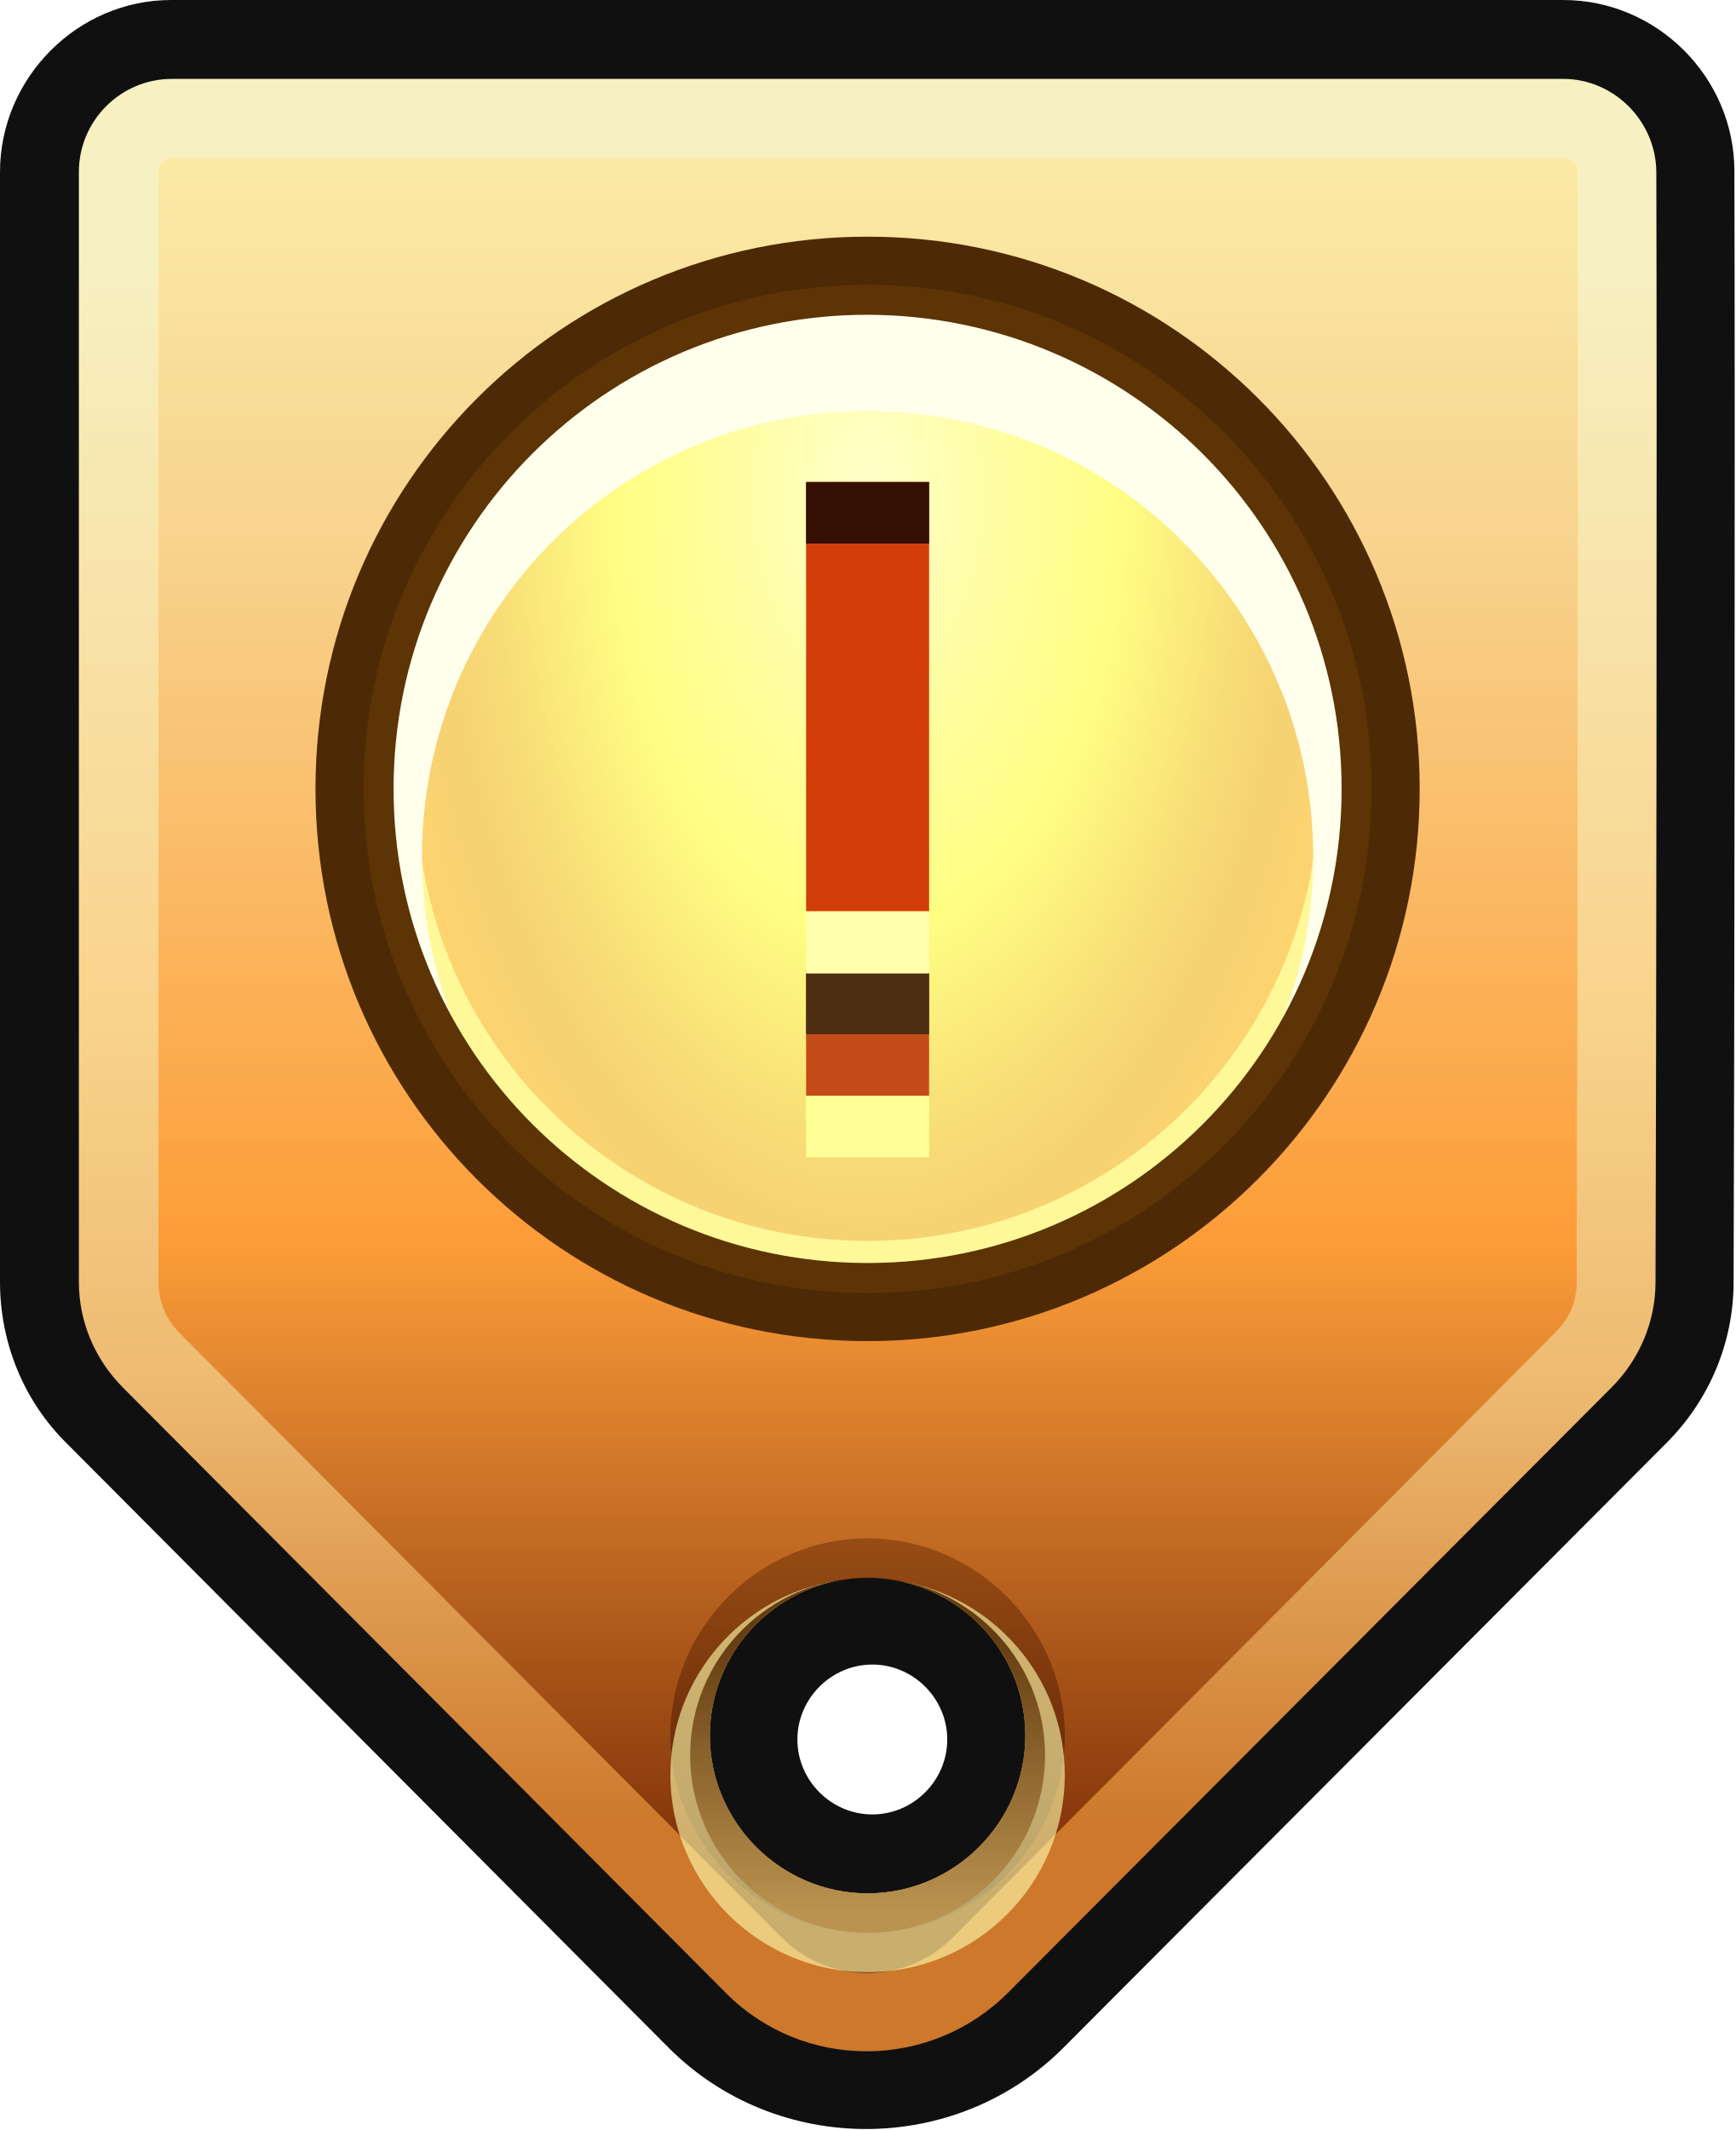
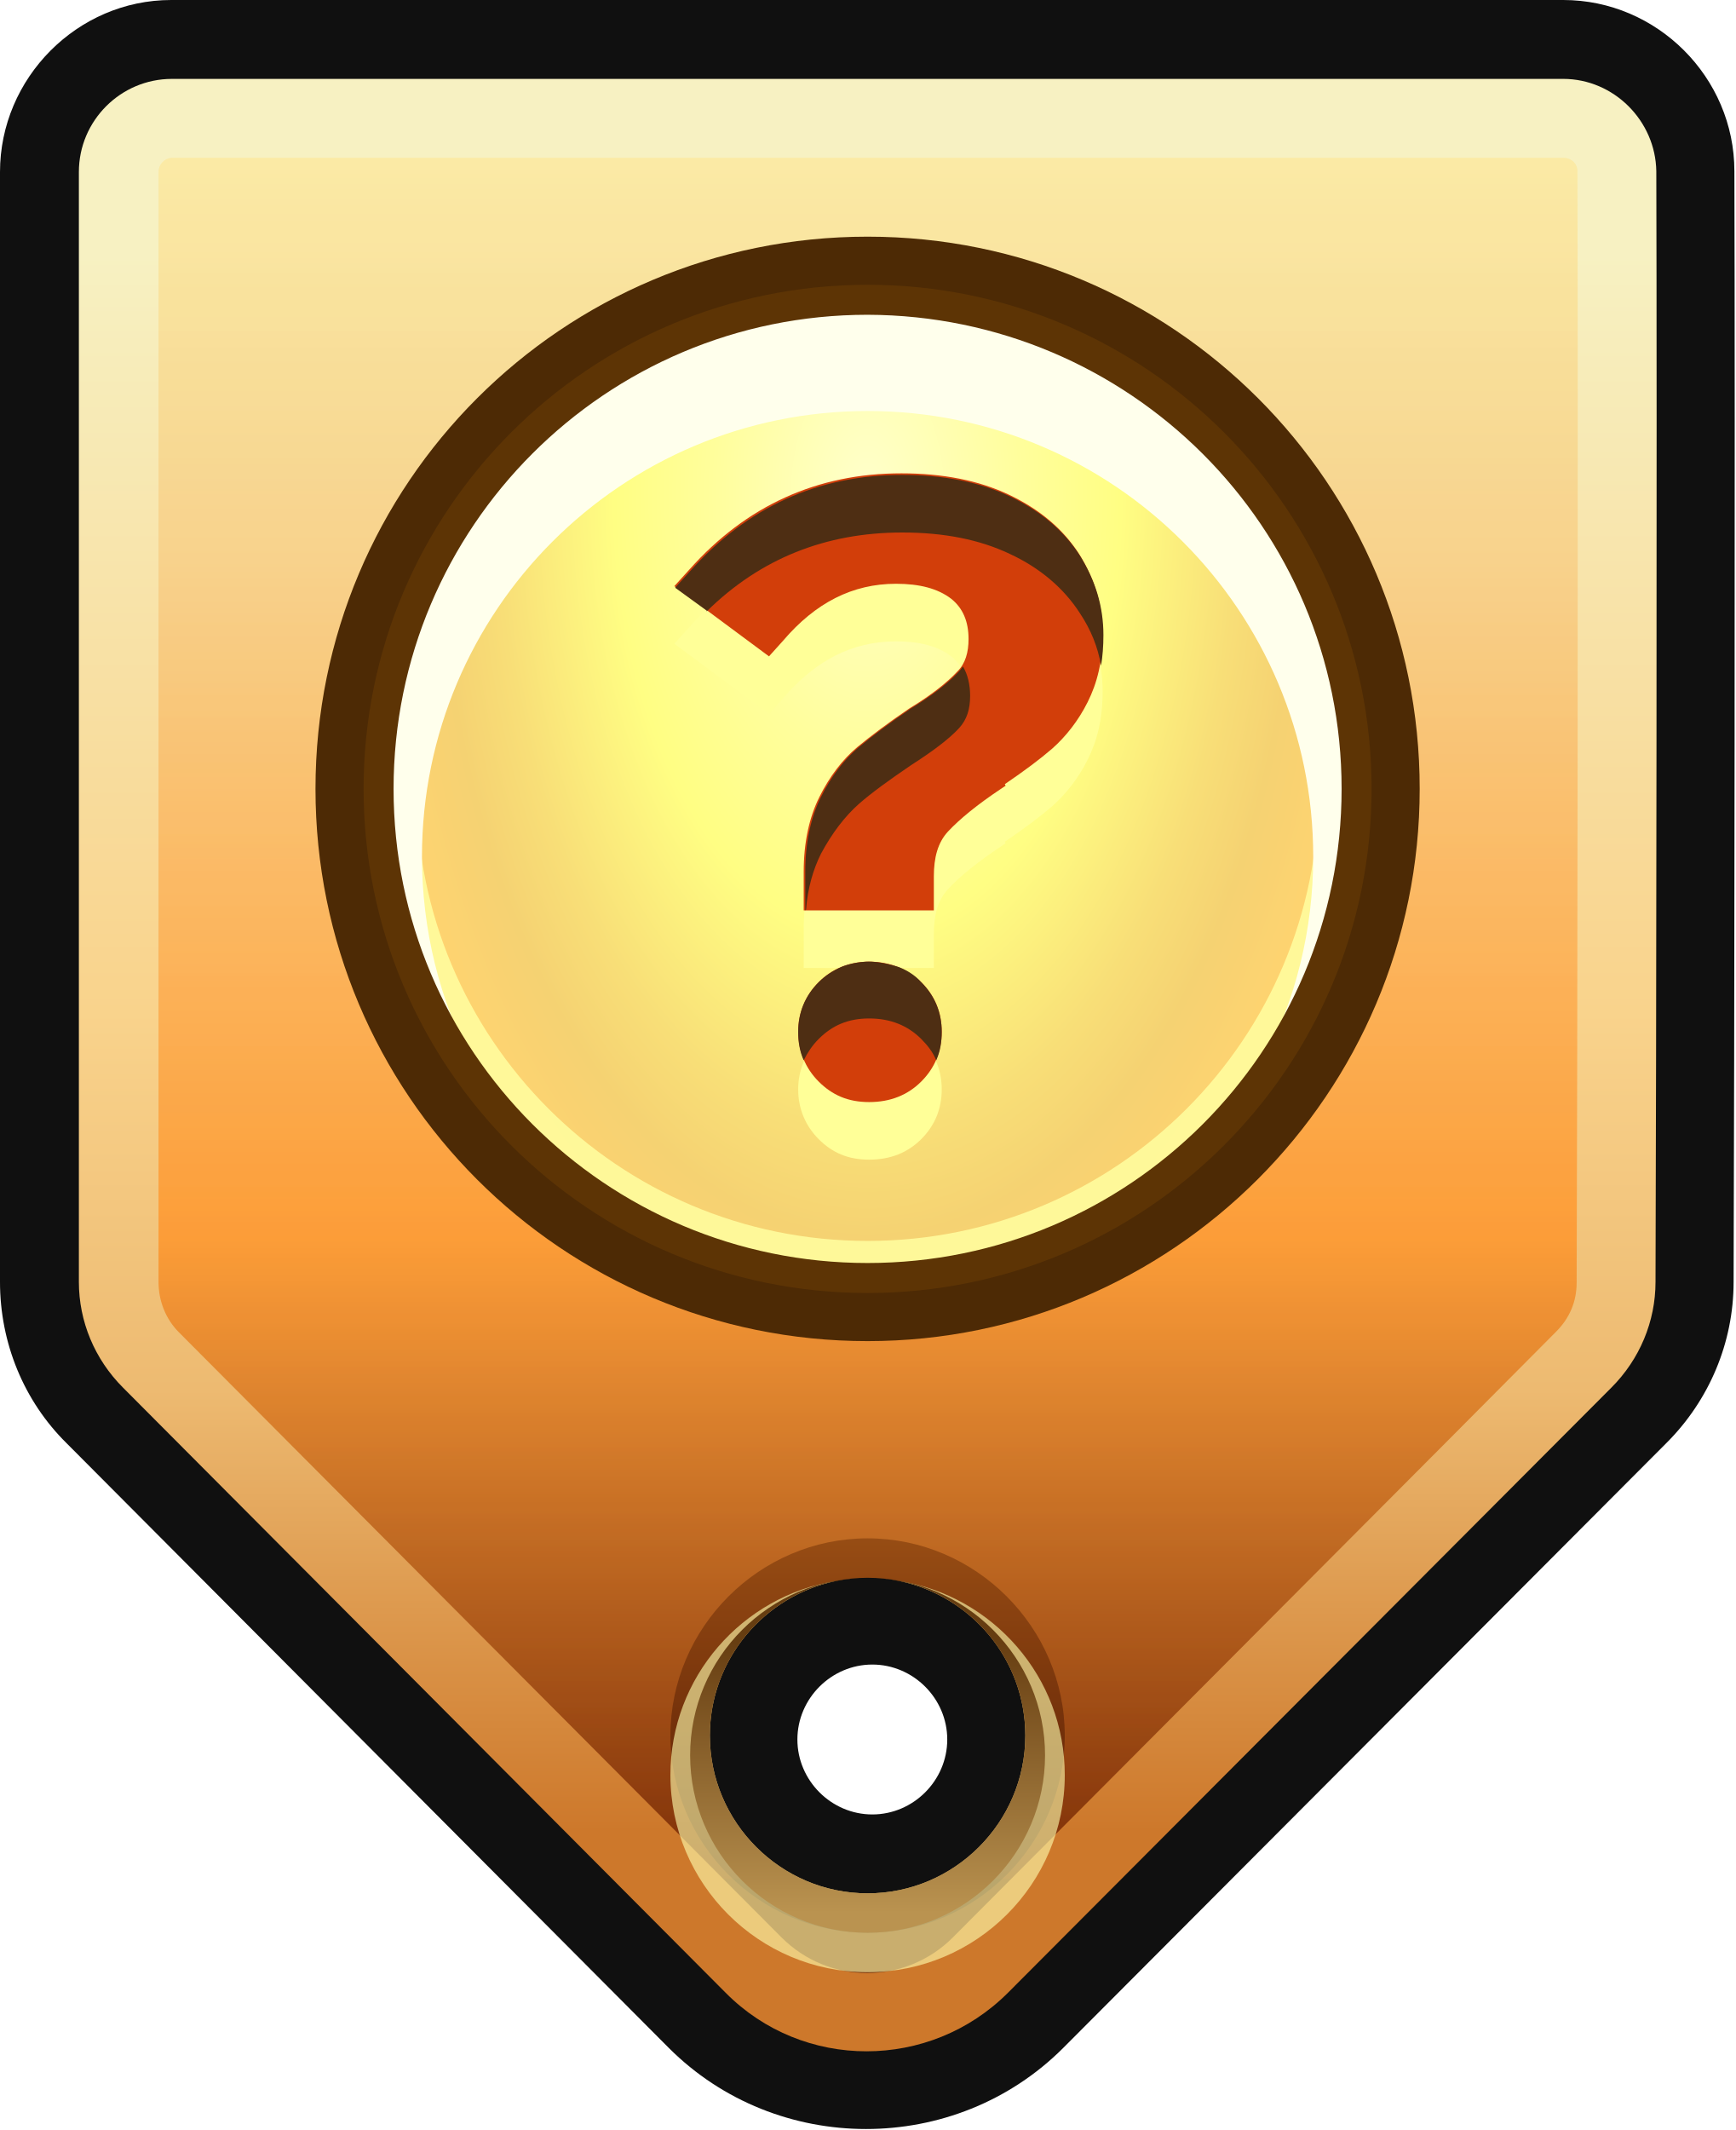
<svg xmlns="http://www.w3.org/2000/svg" id="Layer_1" data-name="Layer 1" width="22" height="27" viewBox="0 0 22 27">
  <defs>
    <style>
      .cls-1 {
        fill: #ffffa0;
      }

      .cls-2 {
+         fill: #4d2a05;
+       }
+ 
+       .cls-3 {
        fill: #d23e0a;
      }

-       .cls-3 {
-         fill: #4d2a05;
+       .cls-3, .cls-4, .cls-5, .cls-6, .cls-7 {
+         fill-rule: evenodd;
      }

      .cls-4 {
        fill: #101010;
      }

-       .cls-4, .cls-5 {
-         fill-rule: evenodd;
-       }
- 
-       .cls-6 {
+       .cls-8 {
        fill: #5d3405;
      }

-       .cls-7 {
+       .cls-9 {
        fill: url(#radial-gradient);
      }

-       .cls-8 {
+       .cls-10 {
        fill: url(#linear-gradient-3);
      }

-       .cls-9 {
+       .cls-11 {
        fill: url(#linear-gradient-2);
        opacity: .8;
      }

-       .cls-10 {
+       .cls-12 {
        opacity: .85;
      }

      .cls-5 {
        fill: #ffffec;
      }

-       .cls-11 {
-         fill: #351003;
-       }
- 
-       .cls-12 {
-         fill: #ffffac;
+       .cls-6 {
+         fill: #ffff98;
      }

      .cls-13 {
        fill: #ffffaf;
        opacity: .61;
      }

      .cls-14 {
-         fill: #c44c18;
+         fill: url(#linear-gradient);
      }

-       .cls-15 {
-         fill: #ffff98;
-       }
- 
-       .cls-16 {
+       .cls-7 {
        fill: #4e2e13;
-       }
- 
-       .cls-17 {
-         fill: url(#linear-gradient);
      }
    </style>
    <linearGradient id="linear-gradient" x1="11" y1="23.22" x2="11" y2="3.22" gradientUnits="userSpaceOnUse">
      <stop offset="0" stop-color="#cd782b" />
      <stop offset=".28" stop-color="#edba71" />
      <stop offset=".52" stop-color="#f9d38c" />
      <stop offset=".96" stop-color="#f7eebd" />
      <stop offset="1" stop-color="#f7f1c2" />
    </linearGradient>
    <linearGradient id="linear-gradient-2" x1="11" y1="-1.51" x2="11" y2="23.82" gradientUnits="userSpaceOnUse">
      <stop offset="0" stop-color="#fffbaf" />
      <stop offset=".34" stop-color="#f7cd84" />
      <stop offset=".68" stop-color="#ff9327" />
      <stop offset="1" stop-color="#691d00" />
      <stop offset="1" stop-color="#5c1d00" />
    </linearGradient>
    <linearGradient id="linear-gradient-3" x1="11" y1="24.25" x2="11" y2="20.77" gradientUnits="userSpaceOnUse">
      <stop offset="0" stop-color="#ba9350" />
      <stop offset="1" stop-color="#663d11" />
    </linearGradient>
    <radialGradient id="radial-gradient" cx="11" cy="174.57" fx="11" fy="174.57" r="7.47" gradientTransform="translate(0 308.27) scale(1 -1.73)" gradientUnits="userSpaceOnUse">
      <stop offset="0" stop-color="#ffffcb" />
      <stop offset=".26" stop-color="#fffe9c" />
      <stop offset=".43" stop-color="#fffe83" />
      <stop offset=".63" stop-color="#f8de77" />
      <stop offset=".73" stop-color="#f5d272" />
      <stop offset=".86" stop-color="#ffd370" />
    </radialGradient>
  </defs>
  <path class="cls-4" d="M11.06,23c.52,0,.95-.43.95-.95,0-.52-.43-.95-.95-.95s-.95.43-.95.95.43.95.95.95ZM2.17,0h17.65c1.19,0,2.17.98,2.17,2.17.01,3.14,0,11.58-.01,14.08,0,.77-.31,1.5-.85,2.04l-7.65,7.67c-1.37,1.37-3.63,1.37-5,0L.85,18.3C.3,17.76,0,17.02,0,16.25V2.18C0,.99.98,0,2.17,0Z" />
-   <path class="cls-17" d="M11,24.5c1.37,0,2.5-1.13,2.5-2.5s-1.13-2.5-2.5-2.5-2.5,1.13-2.5,2.5,1.13,2.5,2.5,2.5ZM1,2.18c0-.65.53-1.18,1.18-1.18h17.64c.64,0,1.17.53,1.18,1.17.01,3.1,0,11.48-.01,14.08,0,.5-.2.98-.56,1.34l-7.65,7.67c-.99.99-2.6.99-3.58,0l-7.64-7.67c-.36-.36-.56-.84-.56-1.34V2.18Z" />
-   <path class="cls-9" d="M11,24c1.1,0,2-.9,2-2s-.9-2-2-2-2,.9-2,2,.9,2,2,2ZM2.18,2h17.64c.1,0,.18.07.18.17.01,3.14,0,11.59-.01,14.09,0,.24-.09.45-.26.62-1.11,1.12-5.57,5.59-7.65,7.68-.6.6-1.57.6-2.17,0l-7.64-7.67c-.17-.17-.26-.4-.26-.64V2.18c0-.1.08-.18.18-.18Z" />
+   <path class="cls-14" d="M11,24.5c1.37,0,2.5-1.13,2.5-2.5s-1.13-2.5-2.5-2.5-2.5,1.13-2.5,2.5,1.13,2.5,2.5,2.5ZM1,2.18c0-.65.53-1.18,1.18-1.18h17.64c.64,0,1.17.53,1.18,1.17.01,3.1,0,11.48-.01,14.08,0,.5-.2.98-.56,1.34l-7.65,7.67c-.99.99-2.6.99-3.58,0l-7.64-7.67c-.36-.36-.56-.84-.56-1.34V2.18Z" />
+   <path class="cls-11" d="M11,24c1.1,0,2-.9,2-2s-.9-2-2-2-2,.9-2,2,.9,2,2,2ZM2.18,2h17.64c.1,0,.18.07.18.17.01,3.14,0,11.59-.01,14.09,0,.24-.09.45-.26.62-1.11,1.12-5.57,5.59-7.65,7.68-.6.6-1.57.6-2.17,0l-7.64-7.67c-.17-.17-.26-.4-.26-.64V2.18c0-.1.08-.18.18-.18Z" />
  <path class="cls-13" d="M11.4,20.04c.91.19,1.6.99,1.6,1.96,0,1.1-.9,2-2,2s-2-.9-2-2c0-.97.69-1.77,1.6-1.96-1.19.19-2.1,1.22-2.1,2.46,0,1.38,1.12,2.5,2.5,2.5s2.5-1.12,2.5-2.5c0-1.24-.91-2.27-2.1-2.46Z" />
-   <path class="cls-8" d="M11,20c1.24,0,2.25,1.01,2.25,2.25s-1.01,2.25-2.25,2.25-2.25-1.01-2.25-2.25,1.01-2.25,2.25-2.25c-1.1,0-2,.9-2,2s.9,2,2,2,2-.9,2-2-.9-2-2-2Z" />
+   <path class="cls-10" d="M11,20c1.24,0,2.25,1.01,2.25,2.25s-1.01,2.25-2.25,2.25-2.25-1.01-2.25-2.25,1.01-2.25,2.25-2.25c-1.1,0-2,.9-2,2s.9,2,2,2,2-.9,2-2-.9-2-2-2Z" />
  <g>
    <g id="Layer_3" data-name="Layer 3">
-       <circle class="cls-7" cx="11" cy="10.01" r="6.1" />
-       <g class="cls-10">
+       <circle class="cls-9" cx="11" cy="10.01" r="6.1" />
+       <g class="cls-12">
        <path class="cls-1" d="M11,4.29c3.16,0,5.72,2.56,5.72,5.72s-2.56,5.72-5.72,5.72-5.72-2.56-5.72-5.72c0-3.16,2.56-5.71,5.72-5.72M11,3.91c-3.37,0-6.1,2.73-6.1,6.1s2.73,6.1,6.1,6.1,6.1-2.73,6.1-6.1-2.73-6.1-6.1-6.1Z" />
      </g>
      <path class="cls-5" d="M5.35,10.86c0-3.12,2.53-5.65,5.65-5.65,3.12,0,5.65,2.53,5.65,5.65,0,.92-.22,1.82-.65,2.63,1.93-2.76,1.25-6.56-1.51-8.49-2.76-1.93-6.56-1.25-8.49,1.51-1.46,2.1-1.46,4.89,0,6.98-.43-.81-.65-1.71-.65-2.63Z" />
    </g>
    <g id="Layer_4" data-name="Layer 4">
-       <path class="cls-3" d="M11,17c-3.87,0-7-3.13-7-7s3.13-7,7-7,7,3.13,7,7h0c0,3.86-3.14,7-7,7ZM11,3.8c-3.42,0-6.2,2.78-6.2,6.2,0,3.42,2.78,6.2,6.2,6.2s6.2-2.78,6.2-6.2h0c0-3.42-2.78-6.2-6.2-6.2Z" />
-       <path class="cls-6" d="M11,16.39c-3.53,0-6.39-2.86-6.39-6.39s2.86-6.39,6.39-6.39,6.39,2.86,6.39,6.39c0,3.53-2.86,6.39-6.39,6.39ZM11,3.99c-3.32,0-6.01,2.69-6.01,6.01s2.69,6.01,6.01,6.01,6.01-2.69,6.01-6.01c0-3.32-2.69-6-6.01-6.01Z" />
+       <path class="cls-2" d="M11,17c-3.87,0-7-3.13-7-7s3.13-7,7-7,7,3.13,7,7h0c0,3.86-3.14,7-7,7ZM11,3.8c-3.42,0-6.2,2.78-6.2,6.2,0,3.42,2.78,6.2,6.2,6.2s6.2-2.78,6.2-6.2h0c0-3.42-2.78-6.2-6.2-6.2Z" />
+       <path class="cls-8" d="M11,16.39c-3.53,0-6.39-2.86-6.39-6.39s2.86-6.39,6.39-6.39,6.39,2.86,6.39,6.39c0,3.53-2.86,6.39-6.39,6.39ZM11,3.99c-3.32,0-6.01,2.69-6.01,6.01s2.69,6.01,6.01,6.01,6.01-2.69,6.01-6.01c0-3.32-2.69-6-6.01-6.01Z" />
    </g>
-     <g id="Layer_9" data-name="Layer 9">
-       <rect class="cls-2" x="10.22" y="6.11" width="1.56" height="5.44" />
-       <rect class="cls-14" x="10.22" y="12.33" width="1.56" height="1.56" />
-       <rect class="cls-11" x="10.22" y="6.11" width="1.56" height=".78" />
-       <rect class="cls-16" x="10.22" y="12.33" width="1.56" height=".78" />
-       <rect class="cls-15" x="10.22" y="13.89" width="1.56" height=".78" />
-       <rect class="cls-12" x="10.22" y="11.56" width="1.56" height=".78" />
+     <g>
+       <path class="cls-6" d="M11.02,12.92c.26,0,.48.09.66.26.17.17.26.38.26.63s-.09.46-.26.63c-.17.17-.39.26-.66.26s-.47-.09-.64-.26c-.17-.17-.26-.39-.26-.63s.09-.46.26-.63c.17-.17.39-.26.64-.26ZM12.75,10.69l-.06.04c-.3.2-.52.38-.67.54-.13.14-.18.33-.18.57v.43h-1.65v-.49c0-.37.07-.69.2-.95.13-.26.29-.47.48-.63.17-.14.38-.3.66-.49h0c.28-.17.48-.33.61-.47.1-.1.14-.24.14-.41,0-.22-.07-.39-.22-.51-.17-.13-.4-.19-.7-.19-.55,0-1.02.24-1.43.72l-.18.2-1.2-.89.19-.21c.72-.81,1.62-1.22,2.69-1.22.52,0,.98.09,1.36.27.4.19.69.44.89.75.2.32.3.65.3,1.01s-.07.63-.19.87c-.12.24-.28.44-.45.59-.15.13-.35.28-.6.45Z" />
+       <path class="cls-3" d="M11.02,12.19c.26,0,.48.09.66.26.17.17.26.38.26.63s-.09.46-.26.63c-.17.17-.39.26-.66.26s-.47-.09-.64-.26c-.17-.17-.26-.39-.26-.63s.09-.46.26-.63c.17-.17.39-.26.64-.26ZM12.75,9.96l-.06.04c-.3.2-.52.38-.67.54-.13.14-.18.33-.18.57v.43h-1.65v-.49c0-.37.07-.69.2-.95.13-.26.29-.47.48-.63.17-.14.38-.3.66-.49h0c.28-.17.48-.33.61-.47.1-.1.14-.24.14-.41,0-.22-.07-.39-.22-.51-.17-.13-.4-.19-.7-.19-.55,0-1.02.24-1.43.72l-.18.2-1.2-.89.19-.21c.72-.81,1.62-1.22,2.69-1.22.52,0,.98.09,1.36.27.4.19.69.44.89.75.2.32.3.65.3,1.01s-.07.63-.19.87c-.12.24-.28.44-.45.59-.15.13-.35.28-.6.45Z" />
+       <path class="cls-7" d="M10.21,11.54h0v-.49c0-.37.07-.69.2-.95.13-.26.29-.47.48-.63.17-.14.38-.3.66-.49h0c.28-.17.48-.33.61-.47.02-.02.03-.04.05-.06.06.1.09.23.09.37,0,.17-.04.3-.14.41-.13.14-.33.29-.61.47h0c-.28.19-.5.35-.66.49-.18.16-.34.37-.48.63-.1.2-.17.44-.19.71ZM11.4,12.26c.1.04.2.1.28.19.17.17.26.38.26.63,0,.13-.02.25-.07.36-.04-.1-.11-.19-.19-.27-.17-.17-.39-.26-.66-.26s-.47.09-.64.26c-.08.08-.14.17-.19.27-.05-.11-.07-.23-.07-.36,0-.25.09-.46.26-.63.08-.08.17-.14.28-.19,0,0,.13-.06.32-.07s.42.07.42.07ZM8.96,7.74l-.4-.29.19-.21c.72-.81,1.62-1.22,2.69-1.22.52,0,.98.09,1.36.27.4.19.69.44.89.75.2.32.3.65.3,1.01,0,.14-.01.27-.03.39-.04-.24-.13-.46-.27-.67-.2-.31-.5-.57-.89-.75-.38-.18-.83-.27-1.36-.27-.97,0-1.8.33-2.48,1Z" />
    </g>
  </g>
</svg>
